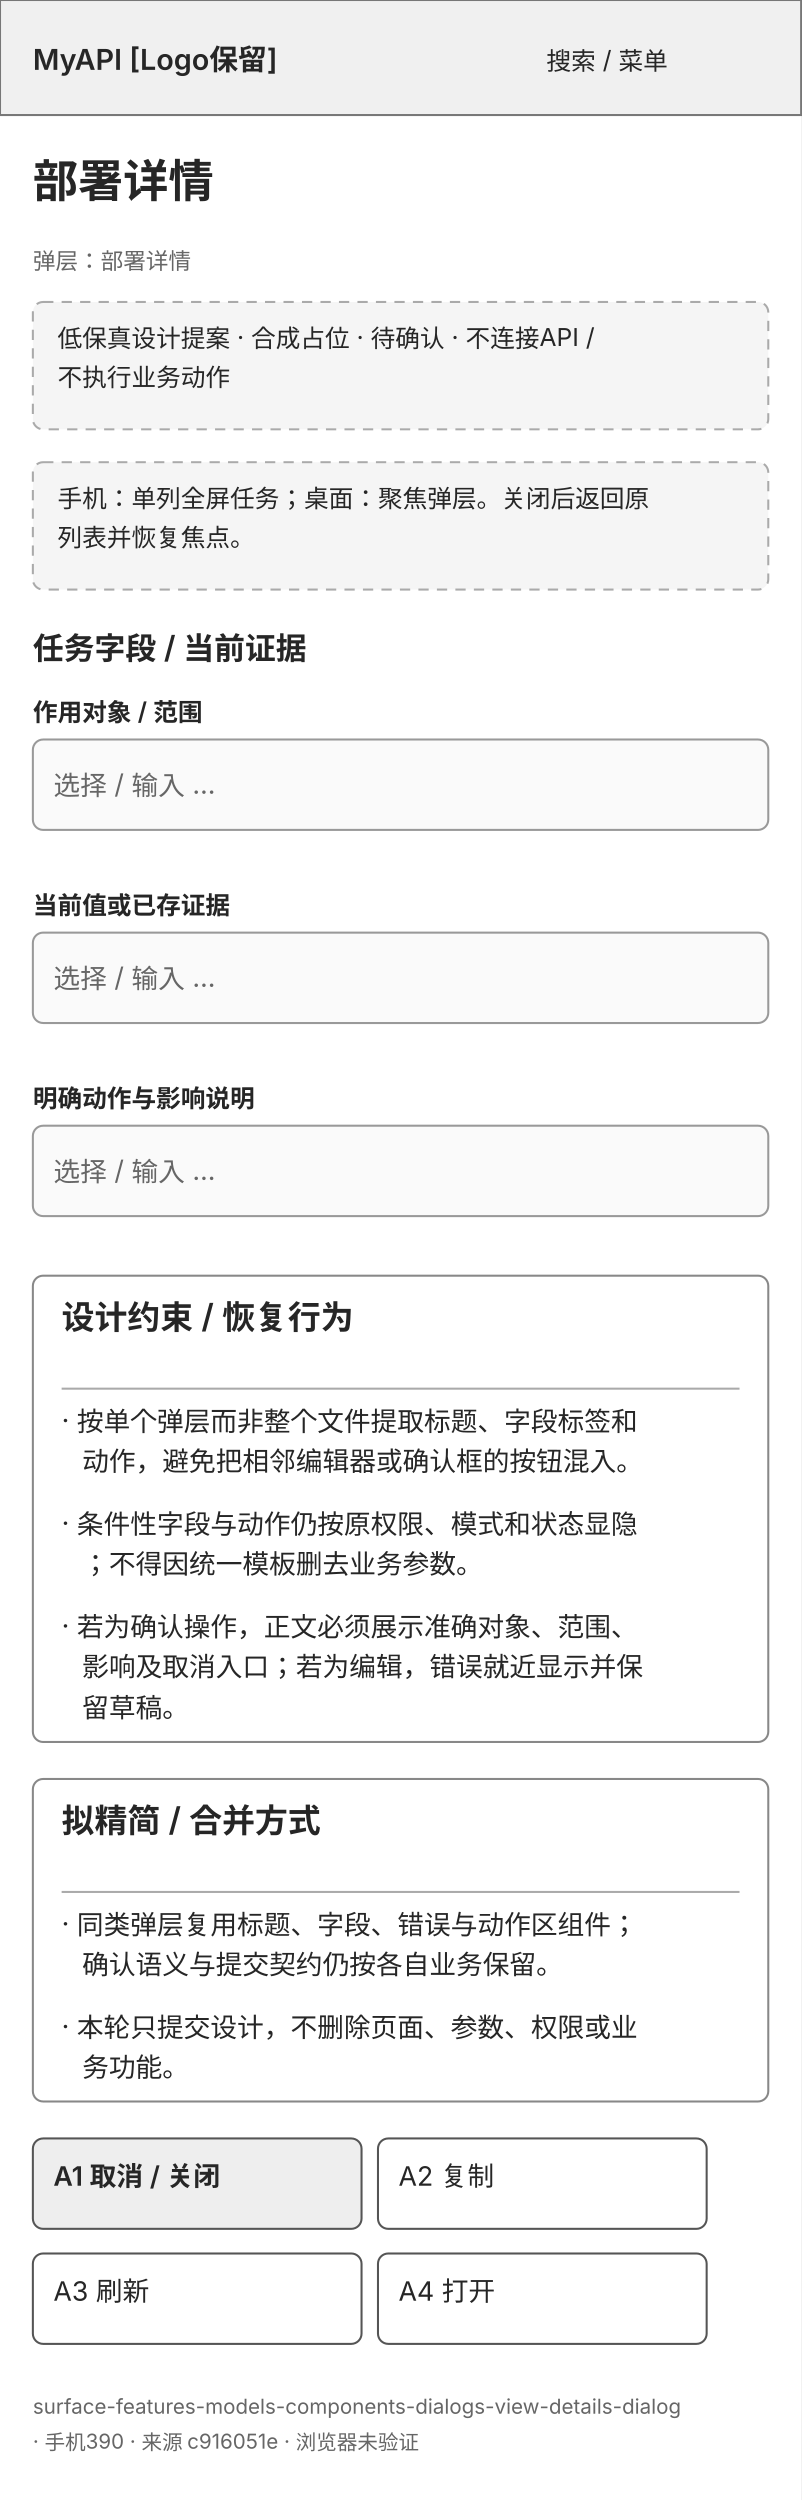
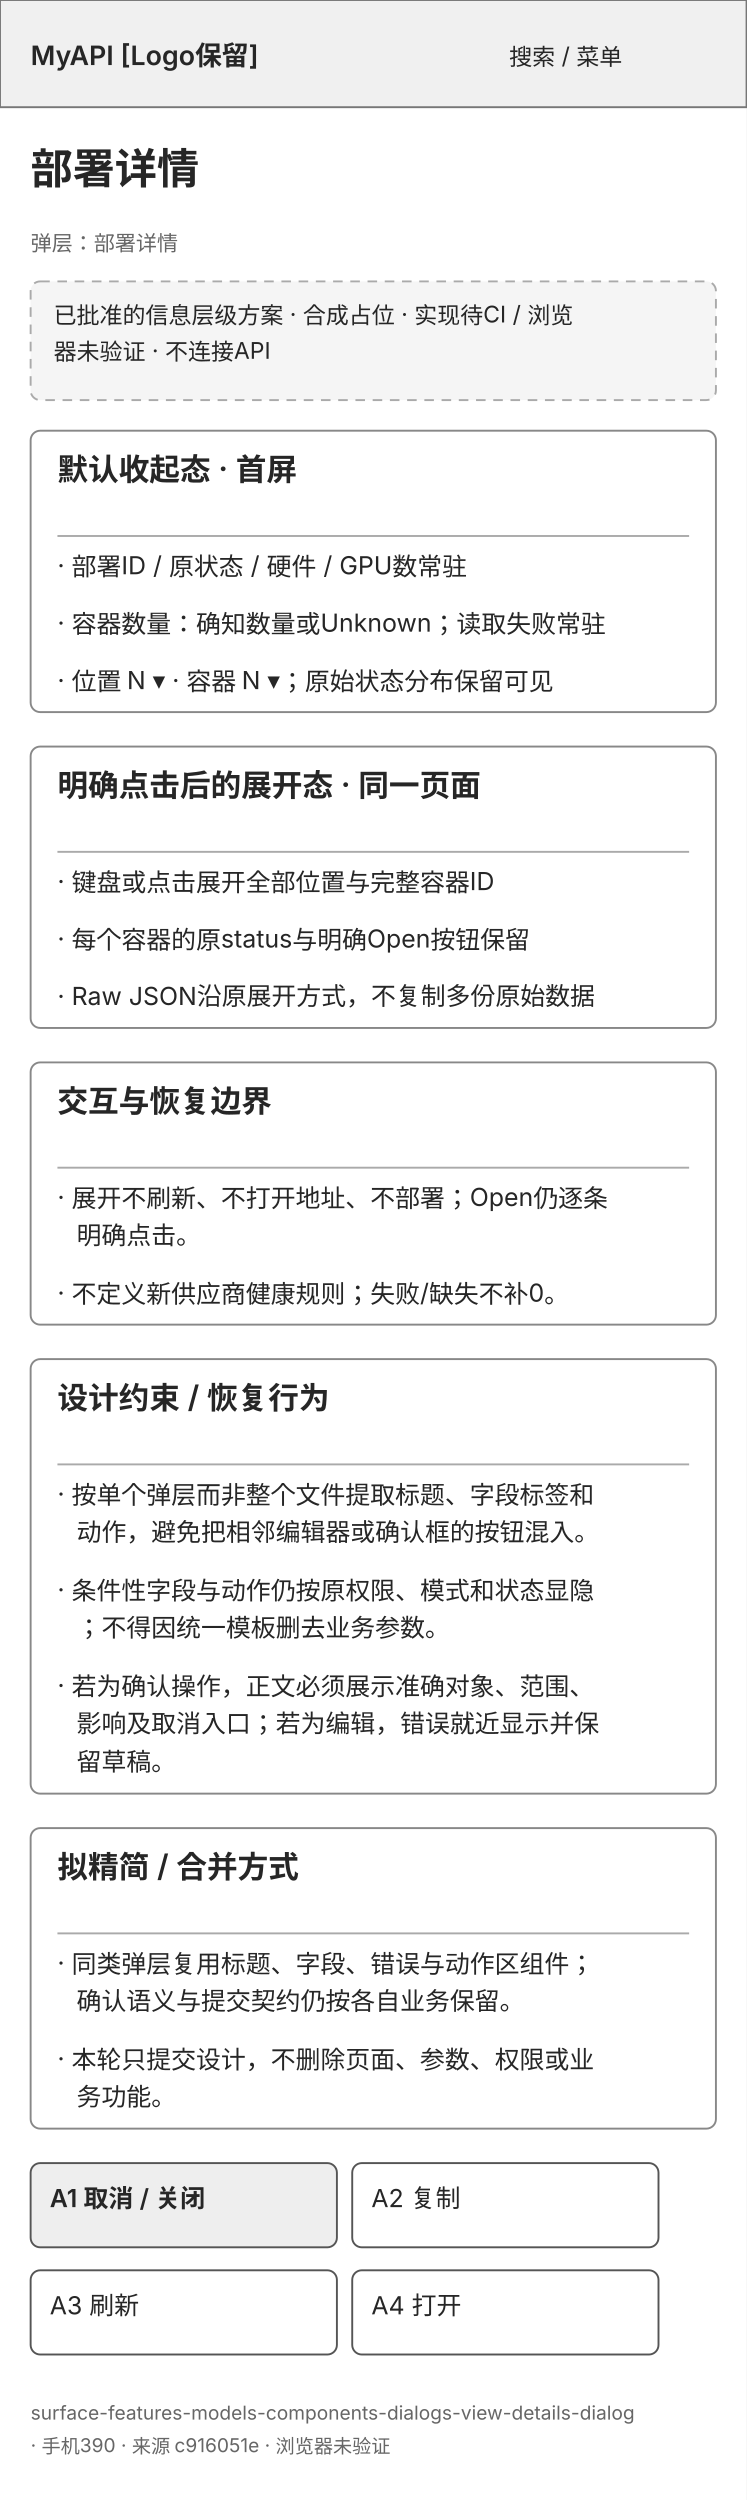
- <svg xmlns="http://www.w3.org/2000/svg" width="390" height="1217" viewBox="0 0 390 1217" role="img" aria-labelledby="title desc">
+ <svg xmlns="http://www.w3.org/2000/svg" width="390" height="1306" viewBox="0 0 390 1306" role="img" aria-labelledby="title desc">
  <rect width="100%" height="100%" fill="#ffffff" />
  <g font-family="system-ui, -apple-system, BlinkMacSystemFont, sans-serif">
    <rect x="0" y="0" width="390" height="56" rx="0" fill="#f0f0f0" stroke="#777777" />
    <text x="16" y="34" font-size="14" font-weight="600" fill="#262626">MyAPI  [Logo保留]</text>
    <text x="266" y="34" font-size="12" font-weight="normal" fill="#262626">搜索  /  菜单</text>
    <text x="16" y="96" font-size="22" font-weight="600" fill="#262626">部署详情</text>
    <text x="16" y="131" font-size="11" font-weight="normal" fill="#666666">弹层：部署详情</text>
    <rect x="16" y="147" width="358" height="62" rx="5" fill="#f5f5f5" stroke="#aaaaaa" stroke-dasharray="5 4" />
-     <text x="28" y="169" font-size="12" font-weight="normal" fill="#262626">低保真设计提案 · 合成占位 · 待确认 · 不连接API / </text>
-     <text x="28" y="188" font-size="12" font-weight="normal" fill="#262626">不执行业务动作</text>
-     <rect x="16" y="225" width="358" height="62" rx="5" fill="#f5f5f5" stroke="#aaaaaa" stroke-dasharray="5 4" />
-     <text x="28" y="247" font-size="12" font-weight="normal" fill="#262626">手机：单列全屏任务；桌面：聚焦弹层。关闭后返回原</text>
-     <text x="28" y="266" font-size="12" font-weight="normal" fill="#262626">列表并恢复焦点。</text>
-     <text x="16" y="321" font-size="15" font-weight="600" fill="#262626">任务字段 / 当前证据</text>
-     <text x="16.0" y="351" font-size="12" font-weight="600" fill="#262626">作用对象 / 范围</text>
-     <rect x="16.0" y="360" width="358.0" height="44" rx="5" fill="#fafafa" stroke="#999999" />
-     <text x="26.0" y="387" font-size="13" font-weight="normal" fill="#666666">选择 / 输入 …</text>
-     <text x="16.0" y="445" font-size="12" font-weight="600" fill="#262626">当前值或已存证据</text>
-     <rect x="16.0" y="454" width="358.0" height="44" rx="5" fill="#fafafa" stroke="#999999" />
-     <text x="26.0" y="481" font-size="13" font-weight="normal" fill="#666666">选择 / 输入 …</text>
-     <text x="16.0" y="539" font-size="12" font-weight="600" fill="#262626">明确动作与影响说明</text>
-     <rect x="16.0" y="548" width="358.0" height="44" rx="5" fill="#fafafa" stroke="#999999" />
-     <text x="26.0" y="575" font-size="13" font-weight="normal" fill="#666666">选择 / 输入 …</text>
-     <rect x="16" y="621" width="358" height="227" rx="5" fill="#ffffff" stroke="#888888" />
-     <text x="30" y="647" font-size="16" font-weight="600" fill="#262626">设计约束 / 恢复行为</text>
-     <line x1="30" y1="676" x2="360" y2="676" stroke="#aaaaaa" />
-     <text x="30" y="696" font-size="13" font-weight="normal" fill="#262626">· 按单个弹层而非整个文件提取标题、字段标签和</text>
-     <text x="40" y="716" font-size="13" font-weight="normal" fill="#262626">动作，避免把相邻编辑器或确认框的按钮混入。</text>
-     <text x="30" y="746" font-size="13" font-weight="normal" fill="#262626">· 条件性字段与动作仍按原权限、模式和状态显隐</text>
-     <text x="40" y="766" font-size="13" font-weight="normal" fill="#262626">；不得因统一模板删去业务参数。</text>
-     <text x="30" y="796" font-size="13" font-weight="normal" fill="#262626">· 若为确认操作，正文必须展示准确对象、范围、</text>
-     <text x="40" y="816" font-size="13" font-weight="normal" fill="#262626">影响及取消入口；若为编辑，错误就近显示并保</text>
-     <text x="40" y="836" font-size="13" font-weight="normal" fill="#262626">留草稿。</text>
-     <rect x="16" y="866" width="358" height="157" rx="5" fill="#ffffff" stroke="#888888" />
-     <text x="30" y="892" font-size="16" font-weight="600" fill="#262626">拟精简 / 合并方式</text>
-     <line x1="30" y1="921" x2="360" y2="921" stroke="#aaaaaa" />
-     <text x="30" y="941" font-size="13" font-weight="normal" fill="#262626">· 同类弹层复用标题、字段、错误与动作区组件；</text>
-     <text x="40" y="961" font-size="13" font-weight="normal" fill="#262626">确认语义与提交契约仍按各自业务保留。</text>
-     <text x="30" y="991" font-size="13" font-weight="normal" fill="#262626">· 本轮只提交设计，不删除页面、参数、权限或业</text>
-     <text x="40" y="1011" font-size="13" font-weight="normal" fill="#262626">务功能。</text>
-     <rect x="16" y="1041" width="160" height="44" rx="5" fill="#eeeeee" stroke="#555555" />
-     <text x="26" y="1064" font-size="13" font-weight="600" fill="#262626">A1 取消 / 关闭</text>
-     <rect x="184" y="1041" width="160" height="44" rx="5" fill="#ffffff" stroke="#555555" />
-     <text x="194" y="1064" font-size="13" font-weight="normal" fill="#262626">A2 复制</text>
-     <rect x="16" y="1097" width="160" height="44" rx="5" fill="#ffffff" stroke="#555555" />
-     <text x="26" y="1120" font-size="13" font-weight="normal" fill="#262626">A3 刷新</text>
-     <rect x="184" y="1097" width="160" height="44" rx="5" fill="#ffffff" stroke="#555555" />
-     <text x="194" y="1120" font-size="13" font-weight="normal" fill="#262626">A4 打开</text>
-     <text x="16" y="1175" font-size="10" font-weight="normal" fill="#666666">surface-features-models-components-dialogs-view-details-dialog </text>
-     <text x="16" y="1192" font-size="10" font-weight="normal" fill="#666666">· 手机390 · 来源 c916051e · 浏览器未验证</text>
+     <text x="28" y="169" font-size="12" font-weight="normal" fill="#262626">已批准的信息层级方案 · 合成占位 · 实现待CI / 浏览</text>
+     <text x="28" y="188" font-size="12" font-weight="normal" fill="#262626">器未验证 · 不连接API</text>
+     <rect x="16" y="225" width="358" height="147" rx="5" fill="#ffffff" stroke="#888888" />
+     <text x="30" y="251" font-size="16" font-weight="600" fill="#262626">默认收起态 · 首屏</text>
+     <line x1="30" y1="280" x2="360" y2="280" stroke="#aaaaaa" />
+     <text x="30" y="300" font-size="13" font-weight="normal" fill="#262626">· 部署ID / 原状态 / 硬件 / GPU数常驻</text>
+     <text x="30" y="330" font-size="13" font-weight="normal" fill="#262626">· 容器数量：确知数量或Unknown；读取失败常驻</text>
+     <text x="30" y="360" font-size="13" font-weight="normal" fill="#262626">· 位置 N ▾ · 容器 N ▾；原始状态分布保留可见</text>
+     <rect x="16" y="390" width="358" height="147" rx="5" fill="#ffffff" stroke="#888888" />
+     <text x="30" y="416" font-size="16" font-weight="600" fill="#262626">明确点击后的展开态 · 同一页面</text>
+     <line x1="30" y1="445" x2="360" y2="445" stroke="#aaaaaa" />
+     <text x="30" y="465" font-size="13" font-weight="normal" fill="#262626">· 键盘或点击展开全部位置与完整容器ID</text>
+     <text x="30" y="495" font-size="13" font-weight="normal" fill="#262626">· 每个容器的原status与明确Open按钮保留</text>
+     <text x="30" y="525" font-size="13" font-weight="normal" fill="#262626">· Raw JSON沿原展开方式，不复制多份原始数据</text>
+     <rect x="16" y="555" width="358" height="137" rx="5" fill="#ffffff" stroke="#888888" />
+     <text x="30" y="581" font-size="16" font-weight="600" fill="#262626">交互与恢复边界</text>
+     <line x1="30" y1="610" x2="360" y2="610" stroke="#aaaaaa" />
+     <text x="30" y="630" font-size="13" font-weight="normal" fill="#262626">· 展开不刷新、不打开地址、不部署；Open仍逐条</text>
+     <text x="40" y="650" font-size="13" font-weight="normal" fill="#262626">明确点击。</text>
+     <text x="30" y="680" font-size="13" font-weight="normal" fill="#262626">· 不定义新供应商健康规则；失败/缺失不补0。</text>
+     <rect x="16" y="710" width="358" height="227" rx="5" fill="#ffffff" stroke="#888888" />
+     <text x="30" y="736" font-size="16" font-weight="600" fill="#262626">设计约束 / 恢复行为</text>
+     <line x1="30" y1="765" x2="360" y2="765" stroke="#aaaaaa" />
+     <text x="30" y="785" font-size="13" font-weight="normal" fill="#262626">· 按单个弹层而非整个文件提取标题、字段标签和</text>
+     <text x="40" y="805" font-size="13" font-weight="normal" fill="#262626">动作，避免把相邻编辑器或确认框的按钮混入。</text>
+     <text x="30" y="835" font-size="13" font-weight="normal" fill="#262626">· 条件性字段与动作仍按原权限、模式和状态显隐</text>
+     <text x="40" y="855" font-size="13" font-weight="normal" fill="#262626">；不得因统一模板删去业务参数。</text>
+     <text x="30" y="885" font-size="13" font-weight="normal" fill="#262626">· 若为确认操作，正文必须展示准确对象、范围、</text>
+     <text x="40" y="905" font-size="13" font-weight="normal" fill="#262626">影响及取消入口；若为编辑，错误就近显示并保</text>
+     <text x="40" y="925" font-size="13" font-weight="normal" fill="#262626">留草稿。</text>
+     <rect x="16" y="955" width="358" height="157" rx="5" fill="#ffffff" stroke="#888888" />
+     <text x="30" y="981" font-size="16" font-weight="600" fill="#262626">拟精简 / 合并方式</text>
+     <line x1="30" y1="1010" x2="360" y2="1010" stroke="#aaaaaa" />
+     <text x="30" y="1030" font-size="13" font-weight="normal" fill="#262626">· 同类弹层复用标题、字段、错误与动作区组件；</text>
+     <text x="40" y="1050" font-size="13" font-weight="normal" fill="#262626">确认语义与提交契约仍按各自业务保留。</text>
+     <text x="30" y="1080" font-size="13" font-weight="normal" fill="#262626">· 本轮只提交设计，不删除页面、参数、权限或业</text>
+     <text x="40" y="1100" font-size="13" font-weight="normal" fill="#262626">务功能。</text>
+     <rect x="16" y="1130" width="160" height="44" rx="5" fill="#eeeeee" stroke="#555555" />
+     <text x="26" y="1153" font-size="13" font-weight="600" fill="#262626">A1 取消 / 关闭</text>
+     <rect x="184" y="1130" width="160" height="44" rx="5" fill="#ffffff" stroke="#555555" />
+     <text x="194" y="1153" font-size="13" font-weight="normal" fill="#262626">A2 复制</text>
+     <rect x="16" y="1186" width="160" height="44" rx="5" fill="#ffffff" stroke="#555555" />
+     <text x="26" y="1209" font-size="13" font-weight="normal" fill="#262626">A3 刷新</text>
+     <rect x="184" y="1186" width="160" height="44" rx="5" fill="#ffffff" stroke="#555555" />
+     <text x="194" y="1209" font-size="13" font-weight="normal" fill="#262626">A4 打开</text>
+     <text x="16" y="1264" font-size="10" font-weight="normal" fill="#666666">surface-features-models-components-dialogs-view-details-dialog </text>
+     <text x="16" y="1281" font-size="10" font-weight="normal" fill="#666666">· 手机390 · 来源 c916051e · 浏览器未验证</text>
  </g>
</svg>
